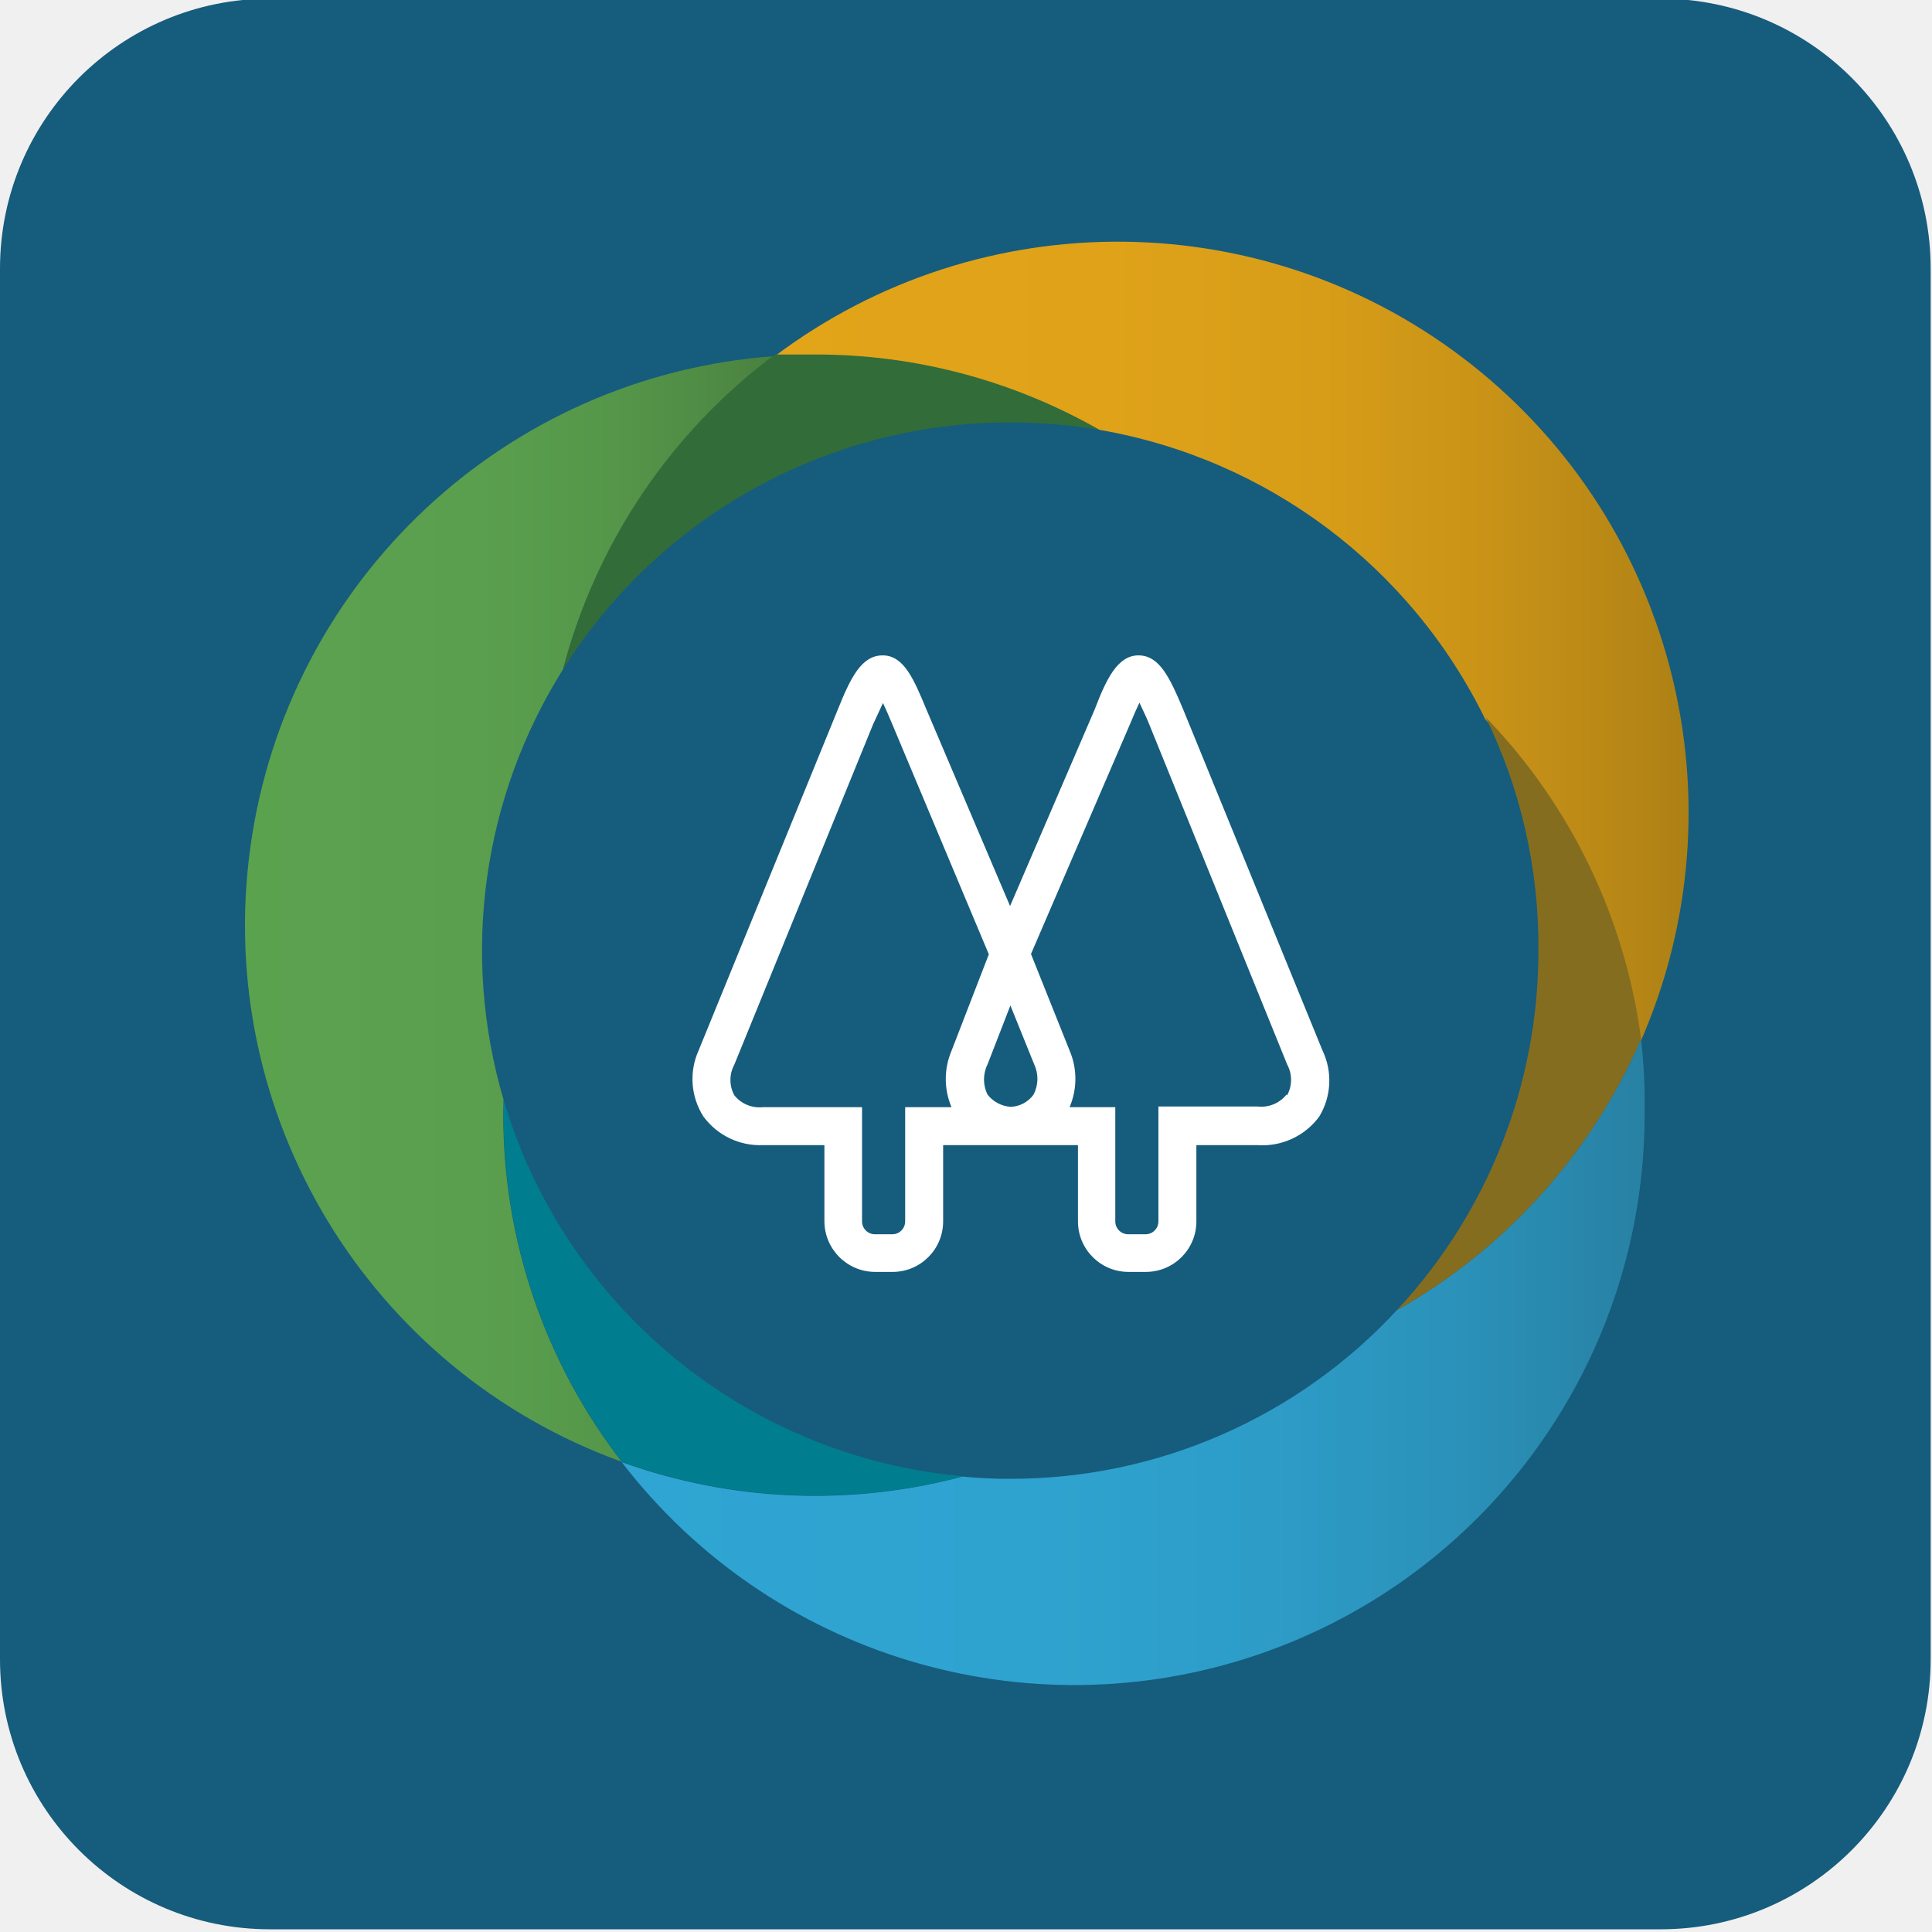
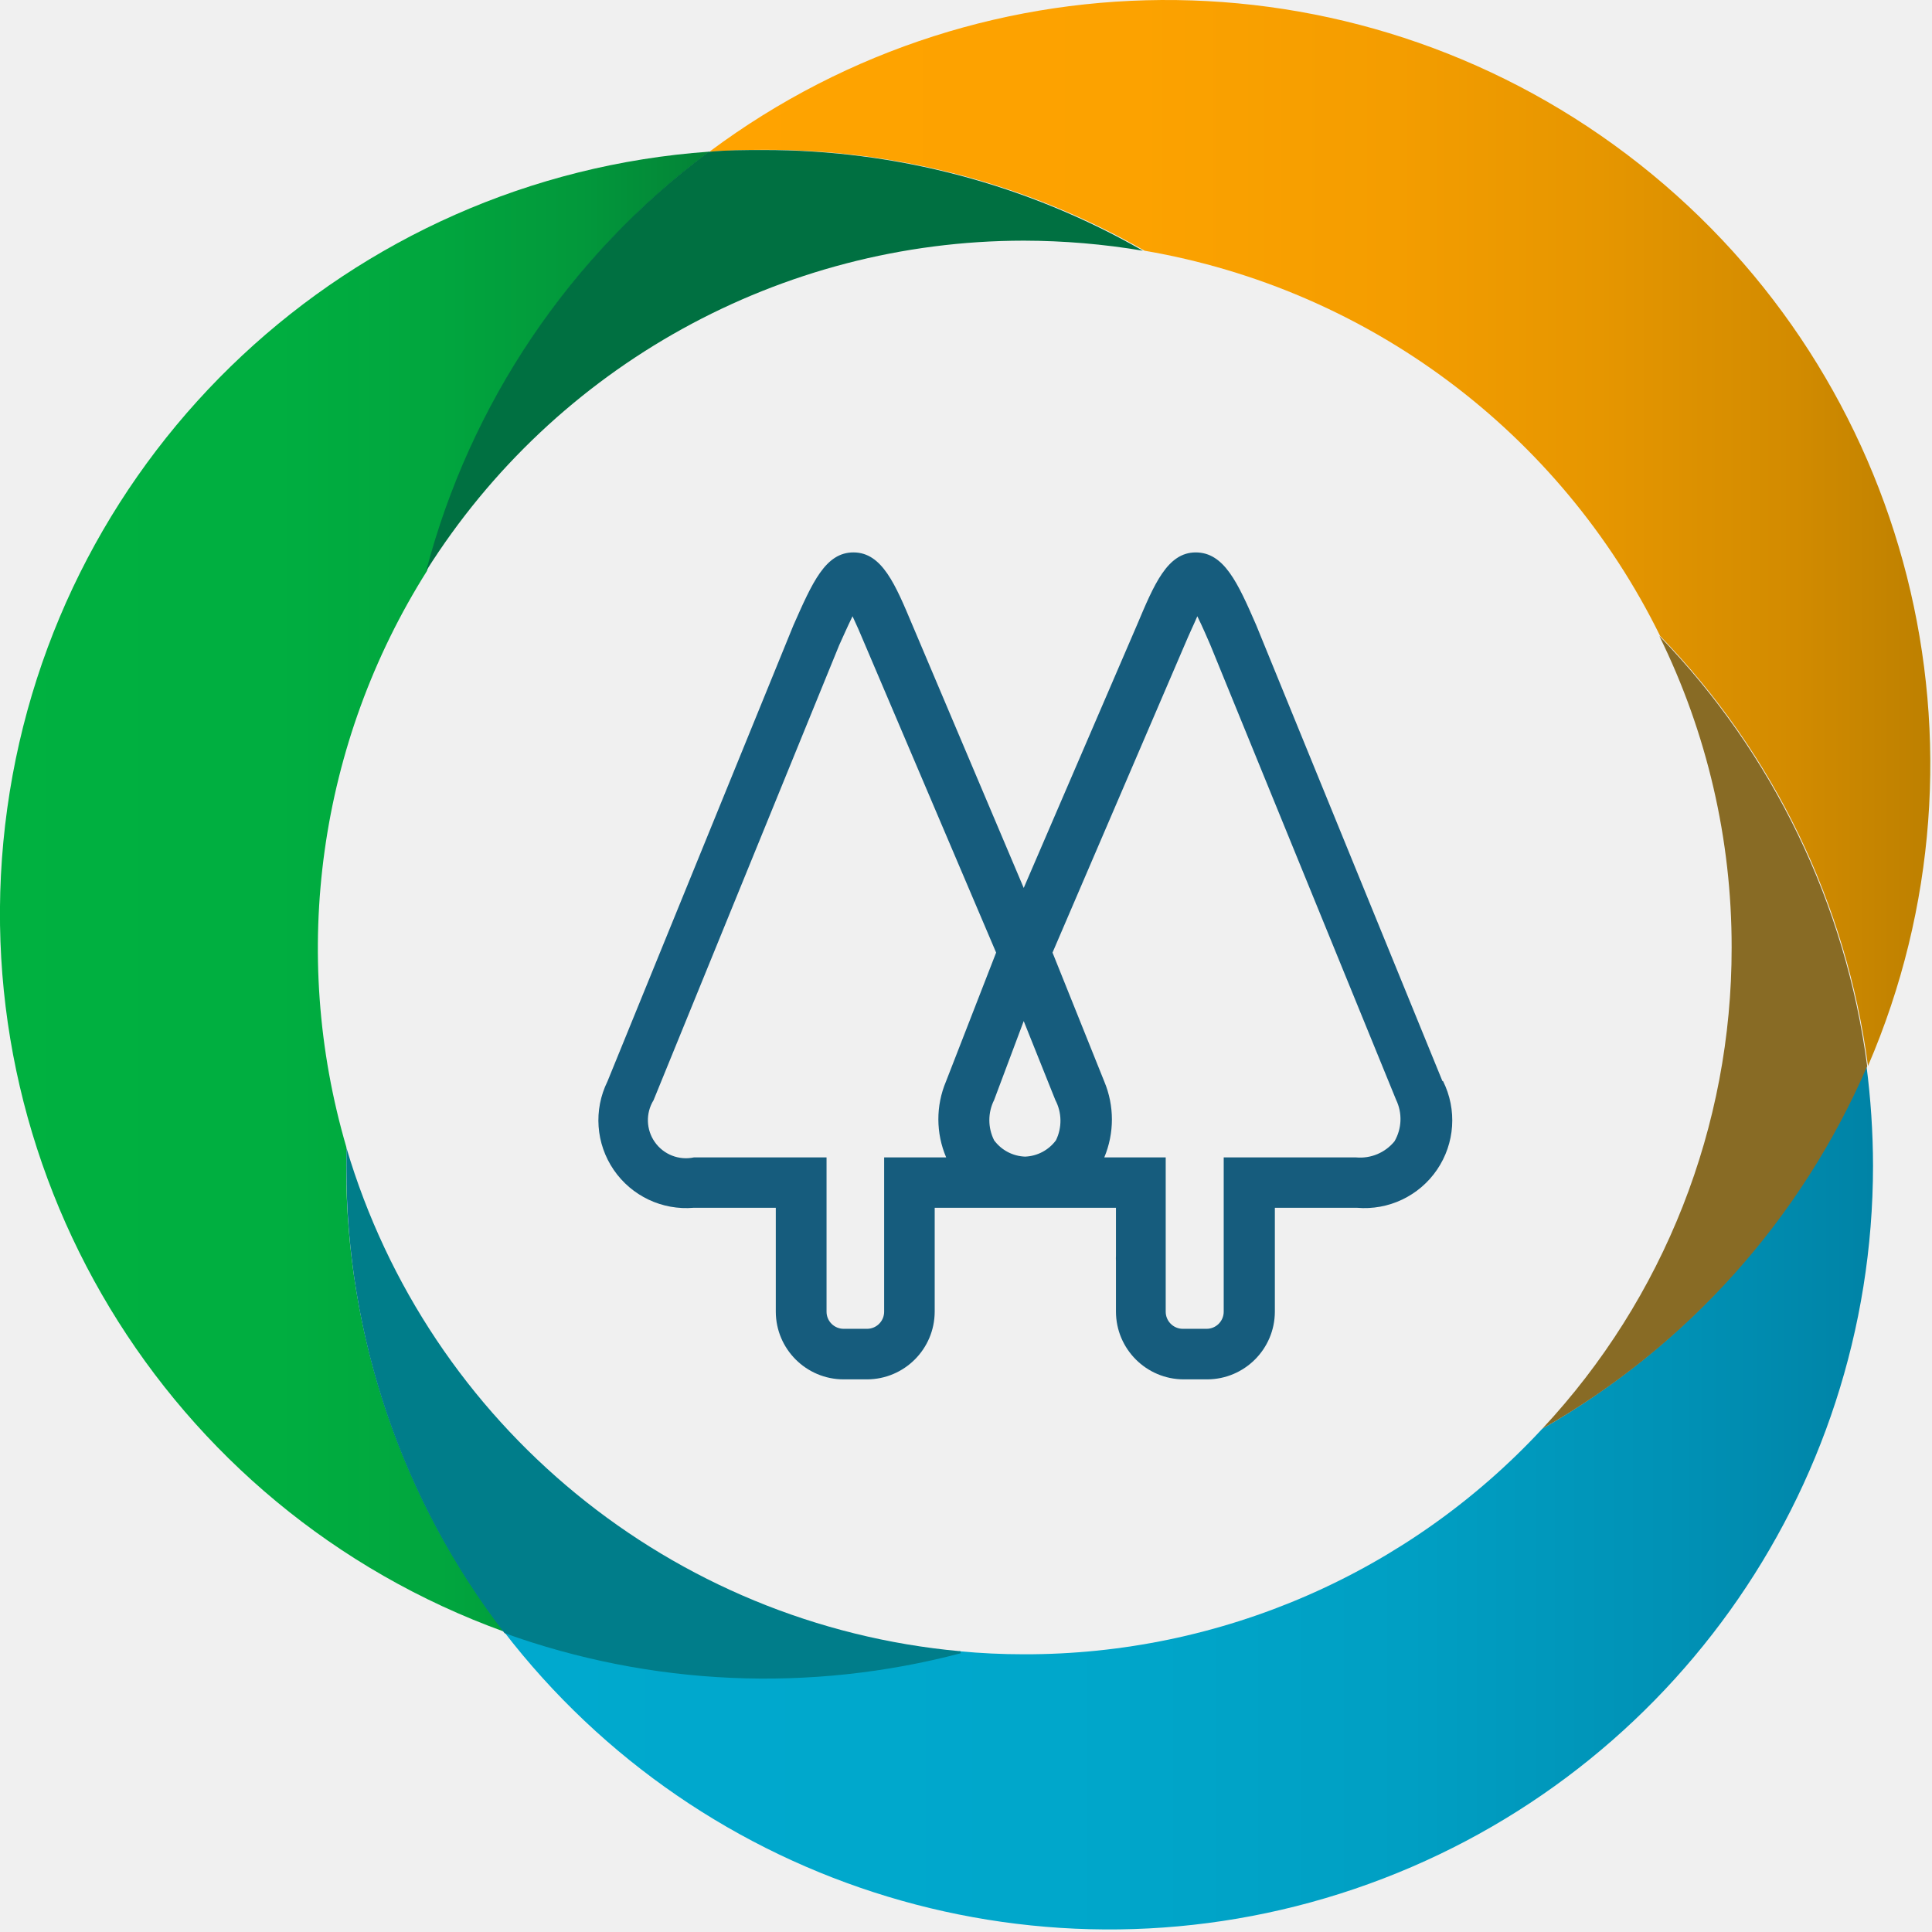
- <svg xmlns="http://www.w3.org/2000/svg" id="Camada_1" data-name="Camada 1" viewBox="0 0 2500 2500" version="1.1" width="2500" height="2500">
-   <defs id="defs4284">
-     <style id="style4245">.cls-1{fill:#165c7d;}.cls-2{fill:#fff;}.cls-3{fill:url(#linear-gradient);}.cls-4{fill:url(#linear-gradient-2);}.cls-5{fill:#856d20;}.cls-6{fill:url(#linear-gradient-3);}.cls-7{fill:#007e8f;}.cls-8{fill:#326c39;}</style>
-     <linearGradient id="linear-gradient" x1="19.32" y1="42.36" x2="51.11" y2="42.36" gradientUnits="userSpaceOnUse" gradientTransform="matrix(41.6381,0,0,41.6381,0,-1.771218)">
-       <stop offset="0" stop-color="#2fa5d3" id="stop4247" />
-       <stop offset="0.39" stop-color="#2fa3d0" id="stop4249" />
-       <stop offset="0.62" stop-color="#2d9dc8" id="stop4251" />
-       <stop offset="0.81" stop-color="#2b92ba" id="stop4253" />
-       <stop offset="0.98" stop-color="#2883a6" id="stop4255" />
-       <stop offset="1" stop-color="#2881a3" id="stop4257" />
+ <svg xmlns="http://www.w3.org/2000/svg" id="Layer_1" data-name="Layer 1" viewBox="0 0 2500 2500" version="1.1" width="2500" height="2500">
+   <defs id="defs41">
+     <style id="style2">.cls-1{fill:#165c7d;}.cls-2{fill:url(#linear-gradient);}.cls-3{fill:url(#linear-gradient-2);}.cls-4{fill:#886b25;}.cls-5{fill:url(#linear-gradient-3);}.cls-6{fill:#007d8a;}.cls-7{fill:#007041;}</style>
+     <linearGradient id="linear-gradient" x1="49.21" y1="98.5" x2="117.21" y2="98.5" gradientUnits="userSpaceOnUse" gradientTransform="matrix(26.06113,0,0,26.06113,-629.899,-628.6267)">
+       <stop offset="0" stop-color="#00a9ce" id="stop4" />
+       <stop offset="0.41" stop-color="#00a7cb" id="stop6" />
+       <stop offset="0.66" stop-color="#009fc3" id="stop8" />
+       <stop offset="0.86" stop-color="#0091b5" id="stop10" />
+       <stop offset="1" stop-color="#0083a6" id="stop12" />
    </linearGradient>
-     <linearGradient id="linear-gradient-2" x1="24.08" y1="19.97" x2="52.39" y2="19.97" gradientUnits="userSpaceOnUse" gradientTransform="matrix(41.6381,0,0,41.6381,0,-1.771218)">
-       <stop offset="0" stop-color="#e2a419" id="stop4260" />
-       <stop offset="0.37" stop-color="#dfa219" id="stop4262" />
-       <stop offset="0.6" stop-color="#d79d18" id="stop4264" />
-       <stop offset="0.78" stop-color="#c99317" id="stop4266" />
-       <stop offset="0.95" stop-color="#b58616" id="stop4268" />
-       <stop offset="1" stop-color="#ac8015" id="stop4270" />
+     <linearGradient id="linear-gradient-2" x1="59.4" y1="50.61" x2="119.95" y2="50.61" gradientUnits="userSpaceOnUse" gradientTransform="matrix(26.06113,0,0,26.06113,-629.899,-628.6267)">
+       <stop offset="0" stop-color="#ffa300" id="stop15" />
+       <stop offset="0.35" stop-color="#fca200" id="stop17" />
+       <stop offset="0.56" stop-color="#f49d00" id="stop19" />
+       <stop offset="0.73" stop-color="#e69600" id="stop21" />
+       <stop offset="0.89" stop-color="#d28b00" id="stop23" />
+       <stop offset="1" stop-color="#bd8000" id="stop25" />
    </linearGradient>
-     <linearGradient id="linear-gradient-3" x1="7.61" y1="28.29" x2="24.08" y2="28.29" gradientUnits="userSpaceOnUse" gradientTransform="matrix(41.6381,0,0,41.6381,0,-1.771218)">
-       <stop offset="0" stop-color="#5ba24f" id="stop4273" />
-       <stop offset="0.43" stop-color="#5a9f4e" id="stop4275" />
-       <stop offset="0.69" stop-color="#55974a" id="stop4277" />
-       <stop offset="0.91" stop-color="#4e8943" id="stop4279" />
-       <stop offset="1" stop-color="#49803f" id="stop4281" />
+     <linearGradient id="linear-gradient-3" x1="24.17" y1="68.4" x2="59.4" y2="68.4" gradientUnits="userSpaceOnUse" gradientTransform="matrix(26.06113,0,0,26.06113,-629.899,-628.6267)">
+       <stop offset="0" stop-color="#00b140" id="stop28" />
+       <stop offset="0.39" stop-color="#00ae40" id="stop30" />
+       <stop offset="0.62" stop-color="#01a63e" id="stop32" />
+       <stop offset="0.82" stop-color="#02983b" id="stop34" />
+       <stop offset="0.99" stop-color="#038437" id="stop36" />
+       <stop offset="1" stop-color="#038237" id="stop38" />
    </linearGradient>
  </defs>
-   <rect class="cls-1" width="2498.286" height="2498.286" rx="349.344" id="rect4286" x="0" y="-1.771" style="stroke-width:41.638" />
-   <circle class="cls-1" cx="1249.143" cy="1247.372" r="788.209" id="circle4288" style="stroke-width:41.638" />
-   <path class="cls-2" d="m 1711.326,1359.378 -180.293,-441.364 c -17.488,-41.638 -30.812,-69.952 -57.877,-69.952 -27.065,0 -41.638,30.812 -56.628,69.952 l -109.508,254.409 -108.259,-254.409 c -16.239,-39.14 -29.147,-69.952 -56.628,-69.952 -27.481,0 -41.638,29.147 -58.293,70.785 L 903.963,1359.378 a 89.938,89.938 0 0 0 6.246,85.358 90.771,90.771 0 0 0 77.03,37.058 h 79.529 v 98.682 a 65.788,65.788 0 0 0 65.372,65.372 h 22.901 a 65.372,65.372 0 0 0 65.372,-65.372 v -98.682 h 174.464 v 98.682 a 65.372,65.372 0 0 0 65.372,65.372 h 22.484 a 65.372,65.372 0 0 0 65.372,-65.372 v -98.682 h 79.112 a 91.187,91.187 0 0 0 79.945,-37.058 89.938,89.938 0 0 0 4.164,-85.358 z m -480.087,73.283 h -59.959 v 147.815 a 16.655,16.655 0 0 1 -16.655,16.655 h -22.901 a 16.655,16.655 0 0 1 -16.239,-16.655 V 1432.661 H 987.239 a 41.638,41.638 0 0 1 -37.058,-15.406 41.638,41.638 0 0 1 0,-39.556 l 179.46,-440.115 12.908,-27.898 c 3.331,7.078 7.495,16.239 12.075,27.481 l 124.914,297.712 -48.3,124.914 a 93.269,93.269 0 0 0 0,72.867 z m 106.177,-16.239 a 38.307,38.307 0 0 1 -29.563,15.822 41.638,41.638 0 0 1 -29.979,-15.822 44.136,44.136 0 0 1 0,-39.14 l 29.563,-76.198 30.812,76.198 a 44.136,44.136 0 0 1 -0.833,39.14 z m 327.275,0 a 41.638,41.638 0 0 1 -37.058,15.406 h -128.662 v 148.648 a 16.655,16.655 0 0 1 -16.655,16.655 h -22.485 a 16.655,16.655 0 0 1 -16.655,-16.655 v -147.815 h -59.126 a 93.269,93.269 0 0 0 0,-73.283 L 1334.085,1234.464 1462.33,936.752 c 4.58,-11.242 8.744,-20.403 12.075,-27.481 4.997,10.41 10.41,22.068 12.491,27.481 l 178.627,440.531 a 41.638,41.638 0 0 1 0,39.973 z" id="path4290" style="stroke-width:41.638" />
-   <path class="cls-3" d="m 1807.51,1695.398 a 680.783,680.783 0 0 1 -500.074,218.184 607.083,607.083 0 0 1 -62.041,-2.915 739.076,739.076 0 0 1 -440.947,-18.737 738.243,738.243 0 0 0 1323.675,-449.691 755.731,755.731 0 0 0 -4.58,-97.85 742.824,742.824 0 0 1 -316.033,351.009 z" id="path4292" style="fill:url(#linear-gradient);stroke-width:41.638" />
-   <path class="cls-4" d="m 1422.357,556.179 a 685.363,685.363 0 0 1 499.657,374.743 737.411,737.411 0 0 1 201.112,416.381 738.66,738.66 0 0 0 -1120.481,-886.475 c 17.488,0 34.976,0 52.464,0 a 736.162,736.162 0 0 1 367.248,95.351 z" id="path4294" style="fill:url(#linear-gradient-2);stroke-width:41.638" />
-   <path class="cls-5" d="m 1990.717,1229.884 a 680.783,680.783 0 0 1 -183.208,465.514 742.824,742.824 0 0 0 316.033,-351.009 737.411,737.411 0 0 0 -201.112,-416.381 676.619,676.619 0 0 1 68.286,301.876 z" id="path4296" style="stroke-width:41.638" />
-   <path class="cls-6" d="M 651.636,1423.085 A 683.281,683.281 0 0 1 728.667,865.967 741.158,741.158 0 0 1 1002.645,460.828 738.243,738.243 0 0 0 804.448,1891.513 733.247,733.247 0 0 1 651.22,1441.822 c 0,-6.246 0.416,-12.491 0.416,-18.737 z" id="path4298" style="fill:url(#linear-gradient-3);stroke-width:41.638" />
-   <path class="cls-7" d="M 1245.396,1910.25 A 683.698,683.698 0 0 1 651.636,1423.085 c 0,6.246 0,12.491 0,18.737 a 733.247,733.247 0 0 0 153.228,449.692 739.076,739.076 0 0 0 440.947,18.737 z" id="path4300" style="stroke-width:41.638" />
-   <path class="cls-8" d="m 728.667,865.967 a 682.865,682.865 0 0 1 578.77,-319.364 697.855,697.855 0 0 1 114.921,9.577 736.162,736.162 0 0 0 -367.248,-97.433 c -17.488,0 -34.976,0 -52.464,0 a 741.158,741.158 0 0 0 -273.979,407.221 z" id="path4302" style="stroke-width:41.638" />
+   <path class="cls-1" d="M 1866.497,1398.929 1625.431,808.645 c -23.716,-54.468 -41.437,-93.82 -78.183,-93.82 -36.746,0 -53.947,41.698 -75.838,93.559 l -146.724,340.619 -144.118,-340.358 c -21.891,-52.122 -39.092,-93.559 -75.838,-93.82 -36.746,-0.261 -53.686,39.352 -78.183,94.602 L 786.002,1399.451 a 113.627,113.627 0 0 0 111.802,163.403 h 106.069 v 134.475 a 87.826,87.826 0 0 0 87.565,87.566 h 30.491 a 87.826,87.826 0 0 0 87.565,-87.566 v -65.674 c 0,-2.345 0,-4.691 0,-7.037 v -61.765 h 234.55 v 61.765 a 63.589,63.589 0 0 0 0,7.037 v 65.674 a 87.826,87.826 0 0 0 87.565,87.566 h 30.491 a 87.826,87.826 0 0 0 87.565,-87.566 V 1562.854 h 106.069 a 113.627,113.627 0 0 0 111.542,-163.924 z m -642.146,98.772 h -80.268 v 199.628 a 22.152,22.152 0 0 1 -22.152,22.152 h -30.231 a 22.152,22.152 0 0 1 -22.152,-22.152 v -79.747 -119.881 H 897.805 a 49.256,49.256 0 0 1 -52.122,-74.014 l 240.284,-588.982 c 3.388,-7.297 10.425,-23.455 17.2,-37.267 4.43,9.382 9.903,21.631 16.158,36.746 l 169.658,398.475 -64.892,166.791 a 125.875,125.875 0 0 0 0.261,98.251 z m 142.033,-22.152 a 52.122,52.122 0 0 1 -39.873,21.11 52.122,52.122 0 0 1 -40.134,-21.11 58.116,58.116 0 0 1 0,-52.122 l 38.31,-102.16 40.916,102.16 a 57.595,57.595 0 0 1 0.782,52.122 z m 438.088,1.303 a 57.334,57.334 0 0 1 -49.516,20.849 H 1583.473 v 199.628 a 22.152,22.152 0 0 1 -22.152,22.152 h -30.752 a 22.152,22.152 0 0 1 -22.152,-22.152 v -199.628 h -79.487 a 127.178,127.178 0 0 0 0,-98.251 l -66.977,-166.791 171.222,-398.735 c 6.255,-14.855 11.727,-26.061 16.158,-36.486 6.776,13.552 13.552,29.71 16.679,36.746 l 240.544,588.982 a 57.334,57.334 0 0 1 -2.085,53.686 z" id="path95" style="stroke-width:26.061" />
+   <path class="cls-2" d="m 1995.76,1848.745 a 912.14,912.14 0 0 1 -671.074,291.885 q -41.958,0 -82.874,-3.909 a 995.014,995.014 0 0 1 -590.285,-26.061 988.499,988.499 0 0 0 1772.157,-602.012 1018.469,1018.469 0 0 0 -8.6,-130.306 992.669,992.669 0 0 1 -419.324,470.403 z" id="path97" style="fill:url(#linear-gradient);stroke-width:26.061" />
+   <path class="cls-3" d="m 1481.053,324.429 a 915.788,915.788 0 0 1 667.165,498.549 985.371,985.371 0 0 1 268.951,556.405 A 988.499,988.499 0 0 0 918.132,196.208 c 23.194,-1.564 46.649,-2.345 70.104,-2.345 a 984.85,984.85 0 0 1 492.816,130.566 z" id="path99" style="fill:url(#linear-gradient-2);stroke-width:26.061" />
+   <path class="cls-4" d="m 2240.735,1226.144 a 910.576,910.576 0 0 1 -244.975,622.6 992.669,992.669 0 0 0 420.366,-469.1 985.371,985.371 0 0 0 -268.951,-556.666 909.794,909.794 0 0 1 93.559,403.166 z" id="path101" style="stroke-width:26.061" />
+   <path class="cls-5" d="M 448.25,1484.671 A 915.528,915.528 0 0 1 552.495,738.801 990.323,990.323 0 0 1 918.132,196.208 988.238,988.238 0 0 0 652.569,2111.441 984.59,984.59 0 0 1 447.989,1508.386 c 0,-7.297 0,-15.376 0.261,-23.716 z" id="path103" style="fill:url(#linear-gradient-3);stroke-width:26.061" />
+   <path class="cls-6" d="M 1242.854,2136.72 A 915.267,915.267 0 0 1 448.25,1485.192 c 0,8.34 0,16.419 0,26.061 a 984.59,984.59 0 0 0 204.58,602.012 995.014,995.014 0 0 0 590.285,26.061 z" id="path105" style="stroke-width:26.061" />
+   <path class="cls-7" d="M 551.452,738.801 A 914.485,914.485 0 0 1 1324.686,311.398 940.807,940.807 0 0 1 1478.968,324.429 984.85,984.85 0 0 0 987.194,194.123 c -23.455,0 -46.91,0 -70.104,2.345 A 990.323,990.323 0 0 0 551.452,738.801 Z" id="path107" style="stroke-width:26.061" />
</svg>
